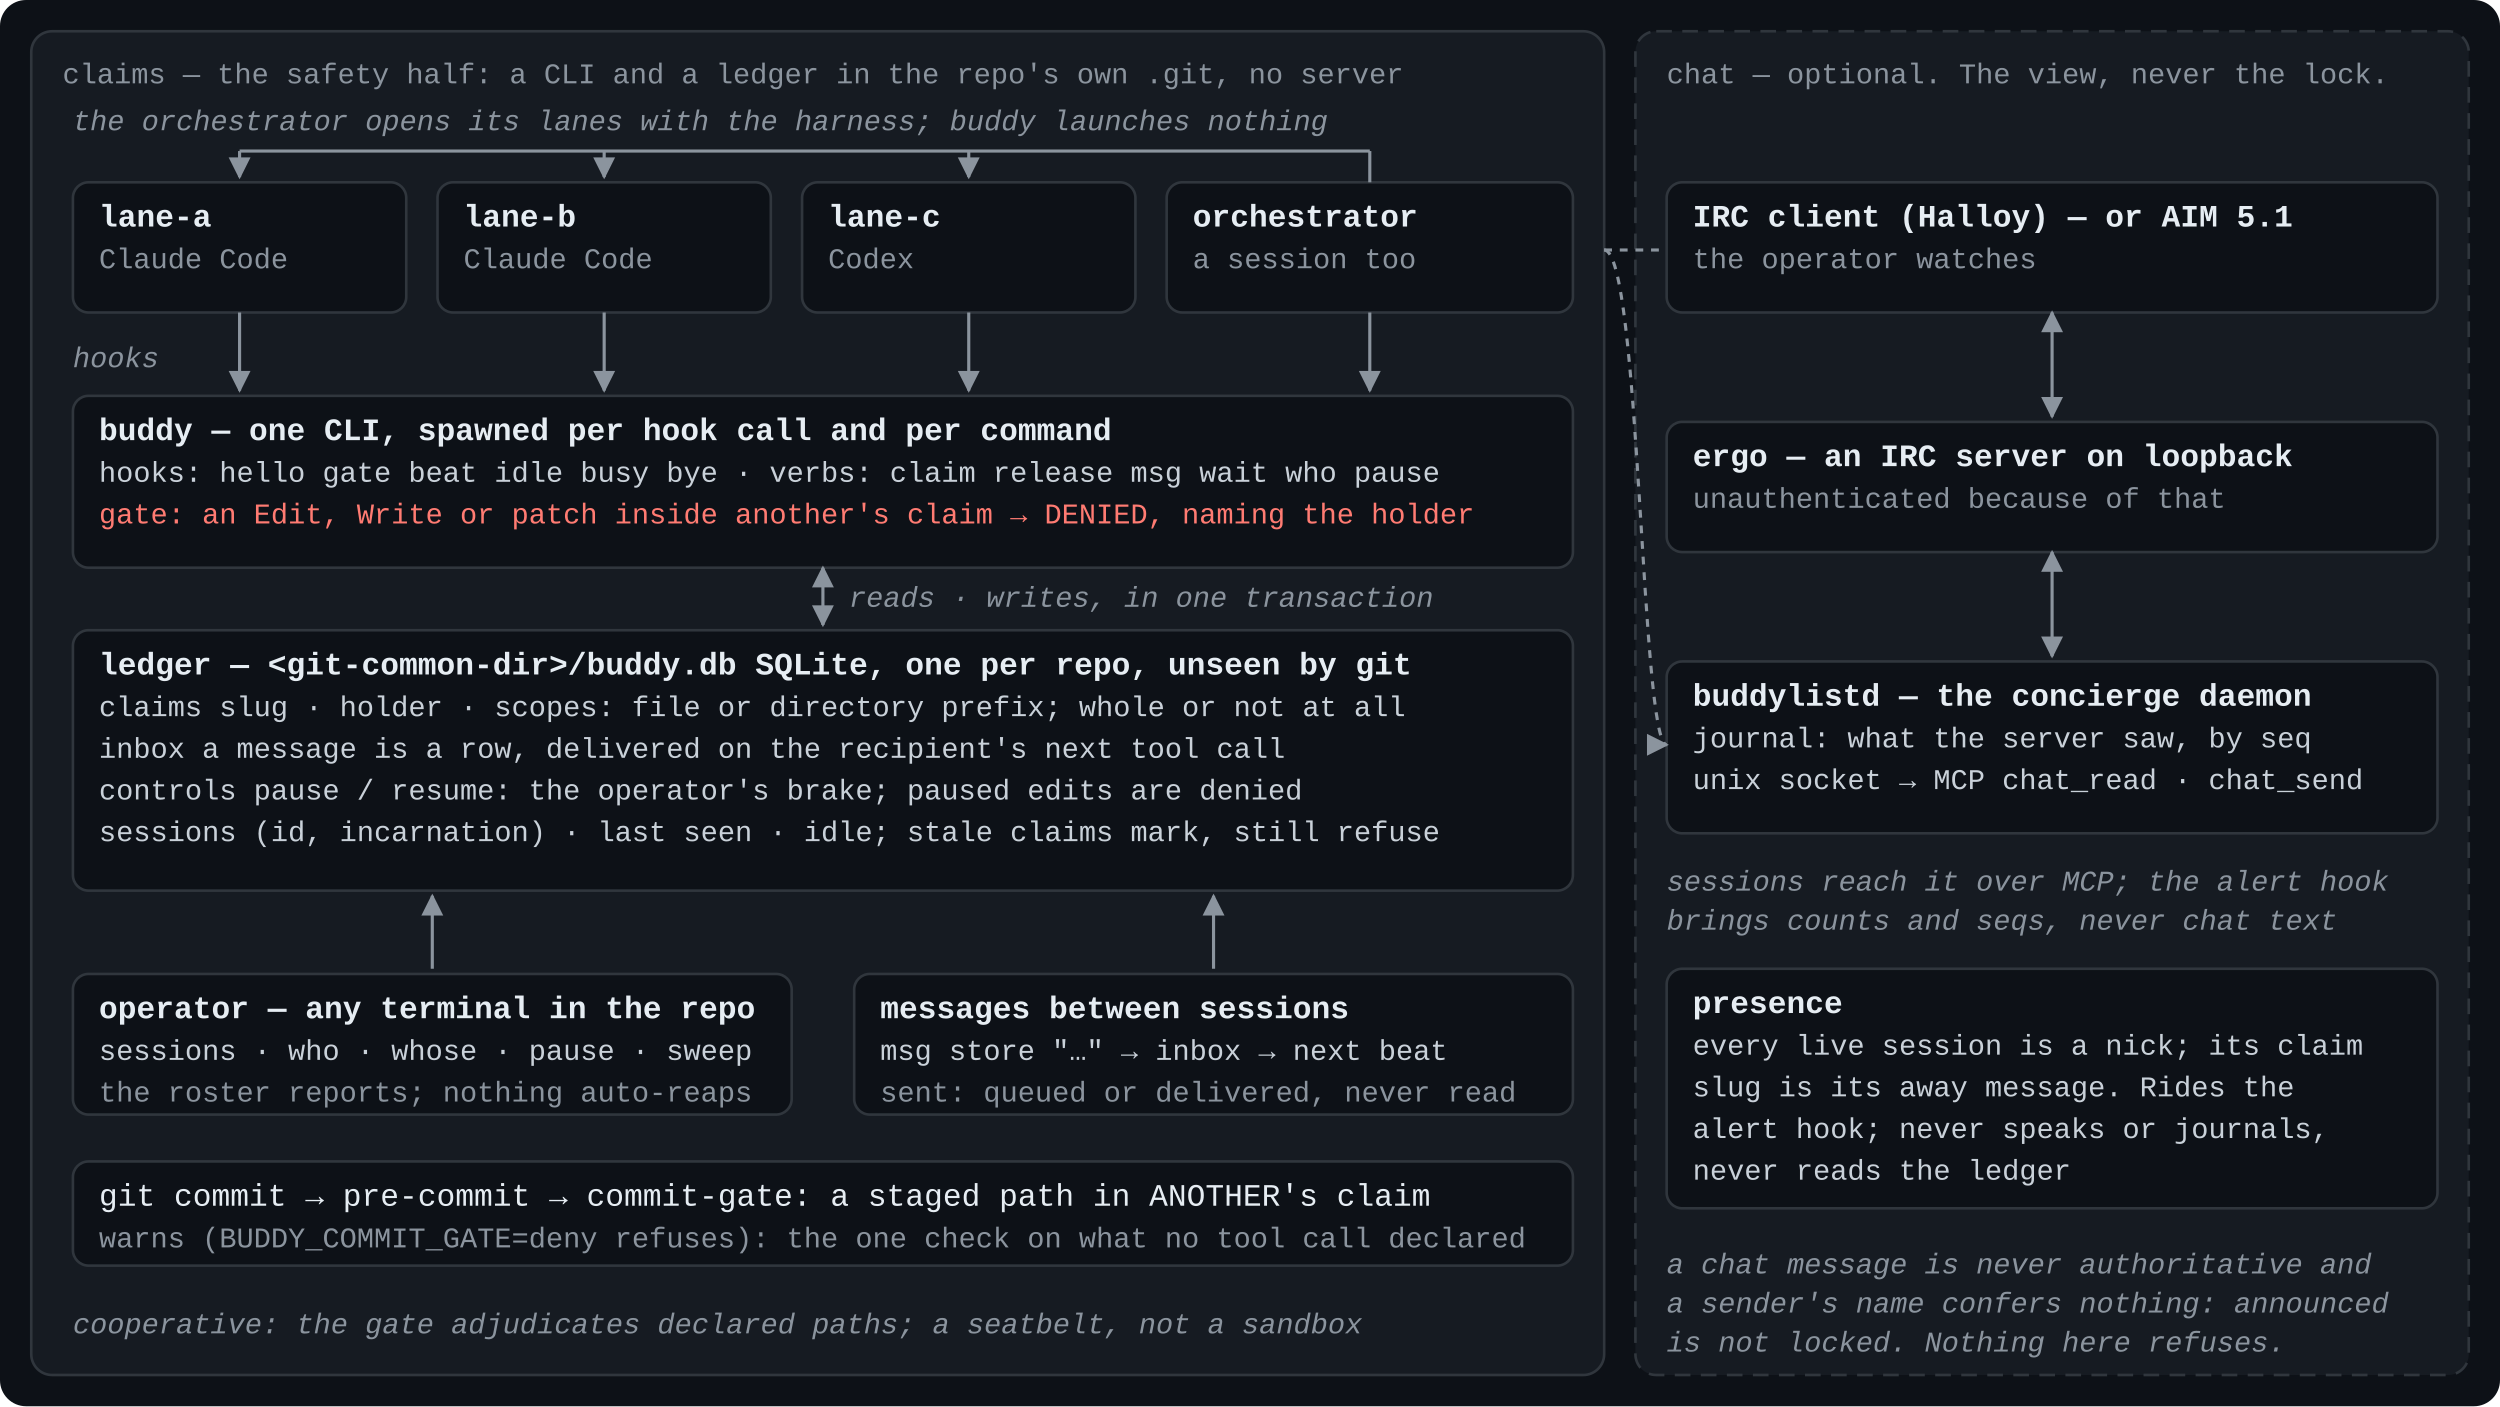
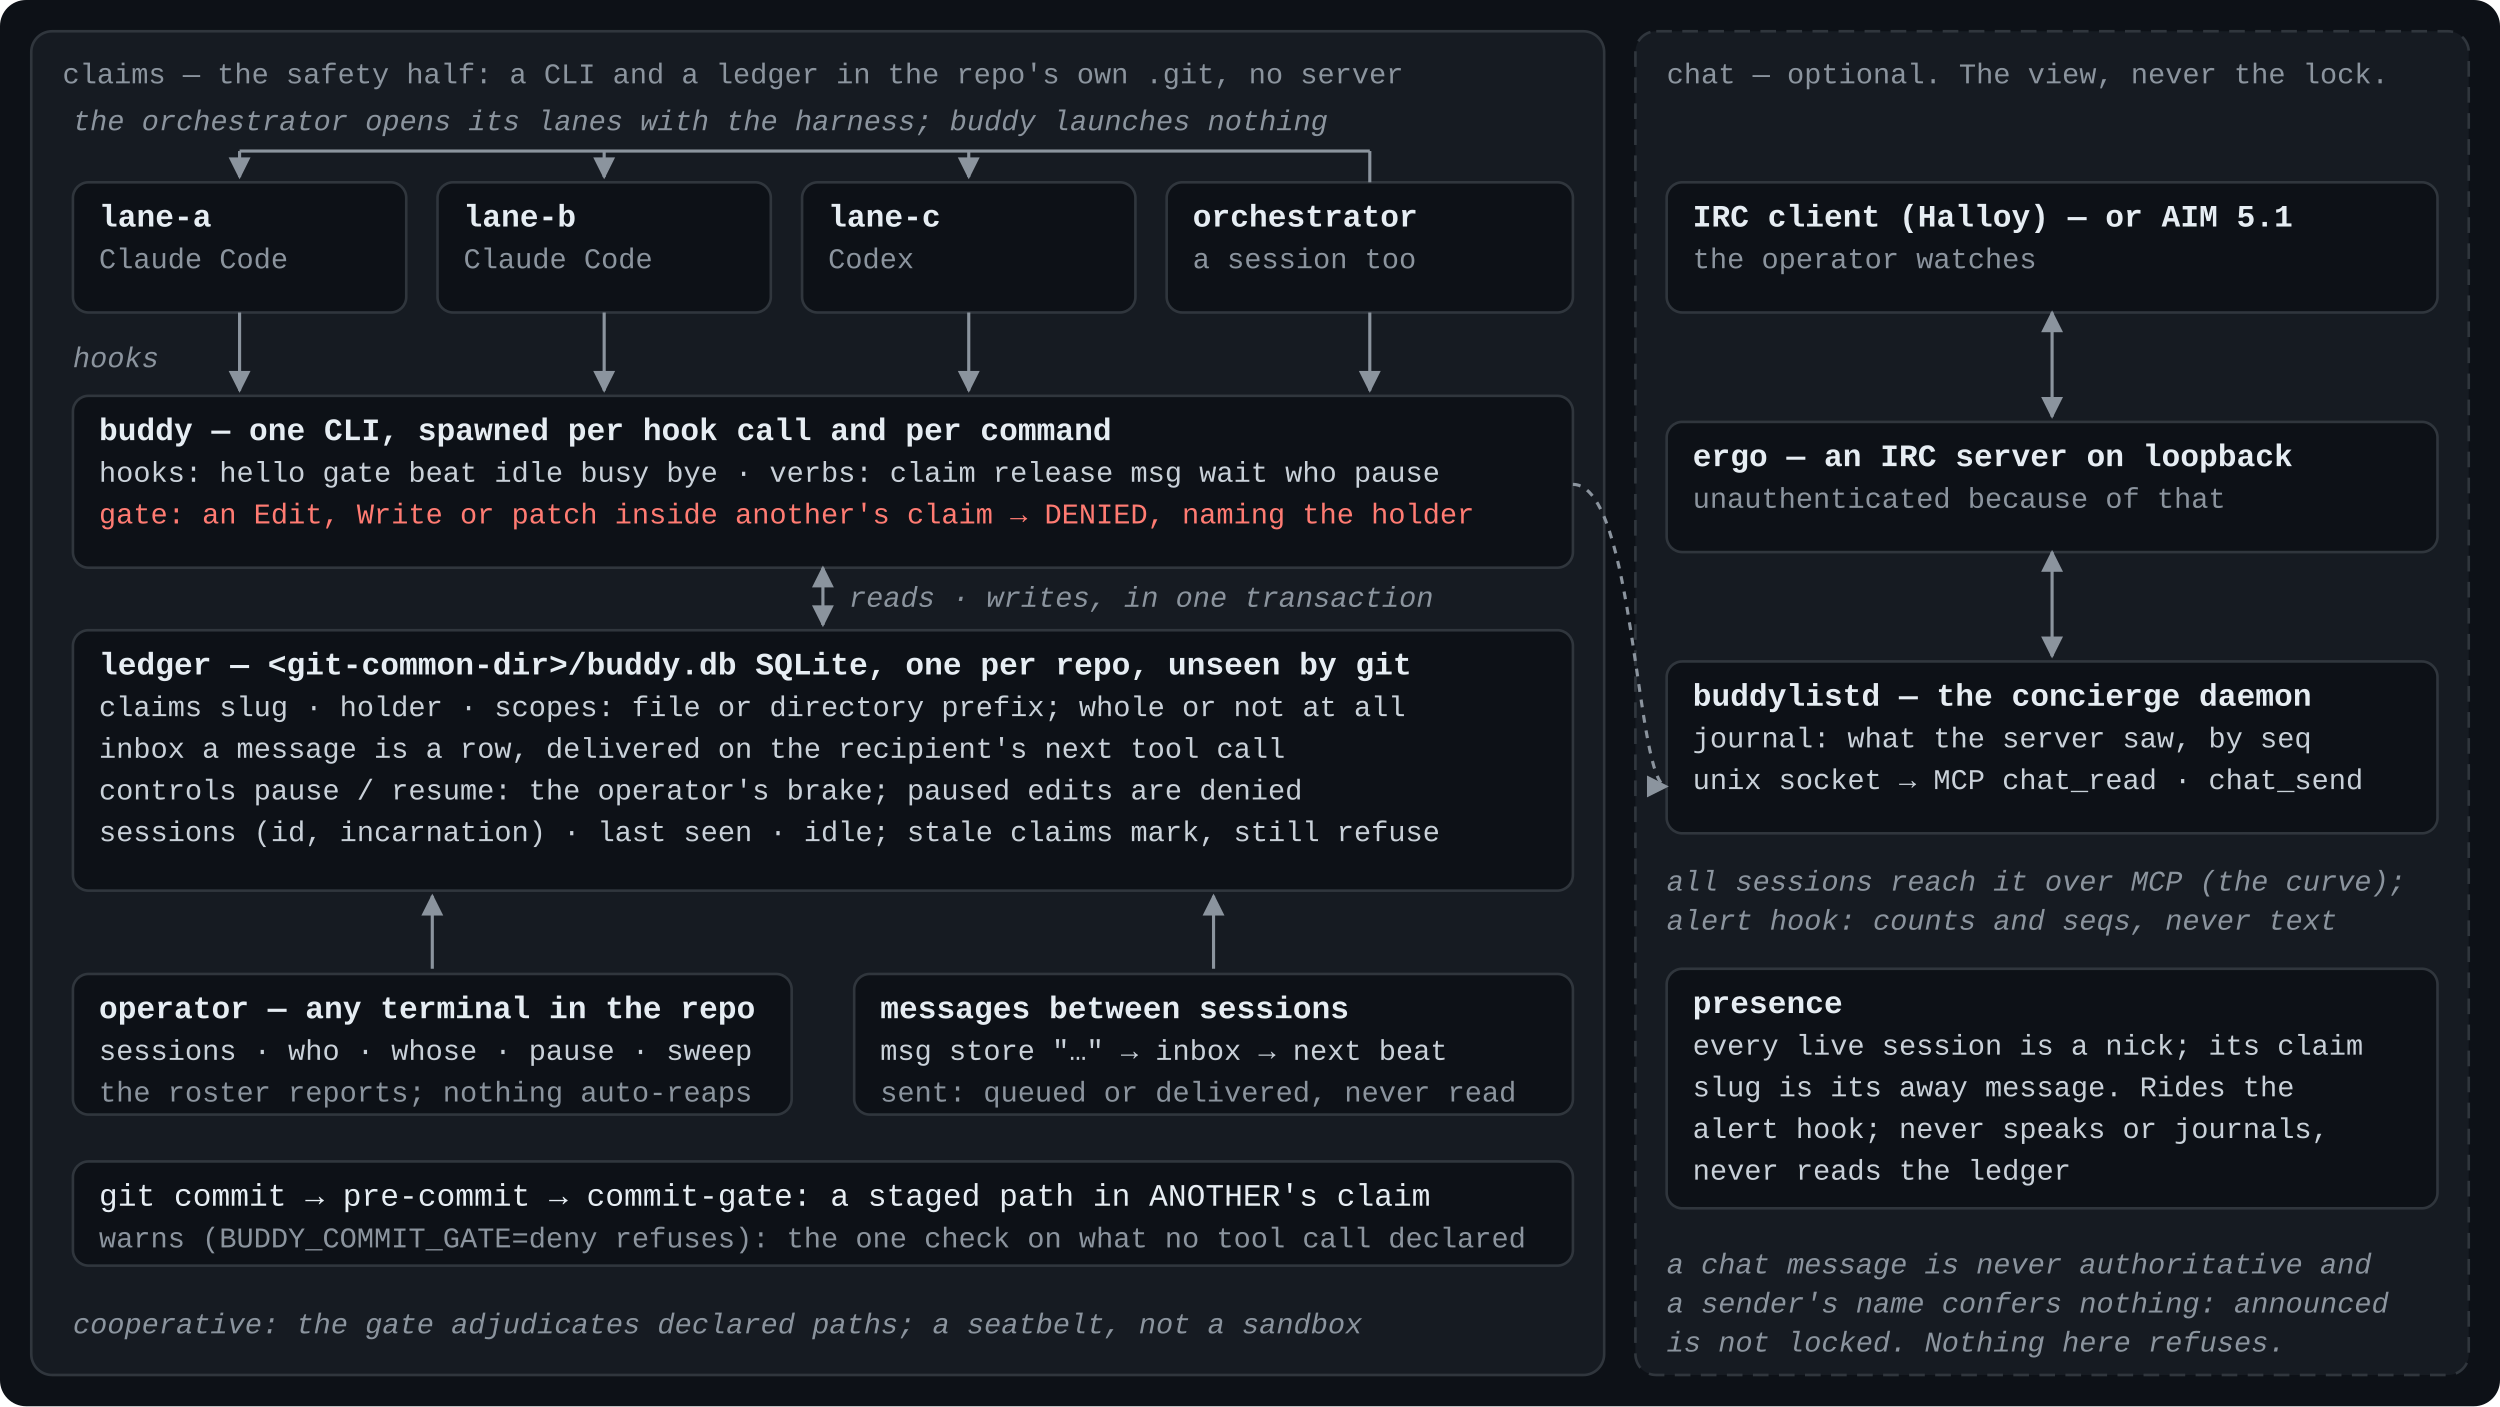
<svg xmlns="http://www.w3.org/2000/svg" viewBox="0 0 960 540" width="960" height="540" role="img" aria-labelledby="t d">
  <style>text { font-family: ui-monospace, SFMono-Regular, Menlo, Consolas, "Liberation Mono", "DejaVu Sans Mono", monospace; white-space: pre; }</style>
  <defs>
    <marker id="a" viewBox="0 0 10 10" refX="9" refY="5" markerWidth="7" markerHeight="7" orient="auto-start-reverse">
      <path d="M0,0 L10,5 L0,10 z" fill="#8b949e" />
    </marker>
  </defs>
  <rect width="960" height="540" rx="10" fill="#0d1117" />
  <rect x="12" y="12" width="604" height="516" rx="8" fill="#161b22" stroke="#30363d" />
  <text x="24" y="32" fill="#8b949e" font-size="11" text-anchor="start">claims — the safety half: a CLI and a ledger in the repo's own .git, no server</text>
  <rect x="28" y="70" width="128" height="50" rx="6" fill="#0d1117" stroke="#30363d" />
  <text x="38" y="87" fill="#e6edf3" font-size="12" text-anchor="start" font-weight="bold">lane-a</text>
  <text x="38" y="103" fill="#8b949e" font-size="11" text-anchor="start">Claude Code</text>
  <rect x="168" y="70" width="128" height="50" rx="6" fill="#0d1117" stroke="#30363d" />
  <text x="178" y="87" fill="#e6edf3" font-size="12" text-anchor="start" font-weight="bold">lane-b</text>
  <text x="178" y="103" fill="#8b949e" font-size="11" text-anchor="start">Claude Code</text>
  <rect x="308" y="70" width="128" height="50" rx="6" fill="#0d1117" stroke="#30363d" />
  <text x="318" y="87" fill="#e6edf3" font-size="12" text-anchor="start" font-weight="bold">lane-c</text>
  <text x="318" y="103" fill="#8b949e" font-size="11" text-anchor="start">Codex</text>
  <rect x="448" y="70" width="156" height="50" rx="6" fill="#0d1117" stroke="#30363d" />
  <text x="458" y="87" fill="#e6edf3" font-size="12" text-anchor="start" font-weight="bold">orchestrator</text>
  <text x="458" y="103" fill="#8b949e" font-size="11" text-anchor="start">a session too</text>
  <line x1="526" y1="70" x2="526" y2="58" stroke="#8b949e" stroke-width="1.2" />
  <line x1="526" y1="58" x2="92" y2="58" stroke="#8b949e" stroke-width="1.2" />
  <line x1="92" y1="58" x2="92" y2="68" stroke="#8b949e" stroke-width="1.2" marker-end="url(#a)" />
  <line x1="232" y1="58" x2="232" y2="68" stroke="#8b949e" stroke-width="1.2" marker-end="url(#a)" />
  <line x1="372" y1="58" x2="372" y2="68" stroke="#8b949e" stroke-width="1.2" marker-end="url(#a)" />
  <text x="28" y="50" fill="#8b949e" font-size="11" text-anchor="start" font-style="italic">the orchestrator opens its lanes with the harness; buddy launches nothing</text>
  <line x1="92" y1="120" x2="92" y2="150" stroke="#8b949e" stroke-width="1.2" marker-end="url(#a)" />
  <line x1="232" y1="120" x2="232" y2="150" stroke="#8b949e" stroke-width="1.2" marker-end="url(#a)" />
  <line x1="372" y1="120" x2="372" y2="150" stroke="#8b949e" stroke-width="1.2" marker-end="url(#a)" />
  <line x1="526" y1="120" x2="526" y2="150" stroke="#8b949e" stroke-width="1.2" marker-end="url(#a)" />
  <text x="28" y="141" fill="#8b949e" font-size="11" text-anchor="start" font-style="italic">hooks</text>
  <rect x="28" y="152" width="576" height="66" rx="6" fill="#0d1117" stroke="#30363d" />
  <text x="38" y="169" fill="#e6edf3" font-size="12" text-anchor="start" font-weight="bold">buddy — one CLI, spawned per hook call and per command</text>
  <text x="38" y="185" fill="#c9d1d9" font-size="11" text-anchor="start">hooks: hello gate beat idle busy bye · verbs: claim release msg wait who pause</text>
  <text x="38" y="201" fill="#ff7b72" font-size="11" text-anchor="start">gate: an Edit, Write or patch inside another's claim → DENIED, naming the holder</text>
  <line x1="316" y1="218" x2="316" y2="240" stroke="#8b949e" stroke-width="1.2" marker-end="url(#a)" marker-start="url(#a)" />
  <text x="326" y="233" fill="#8b949e" font-size="11" text-anchor="start" font-style="italic">reads · writes, in one transaction</text>
  <rect x="28" y="242" width="576" height="100" rx="6" fill="#0d1117" stroke="#30363d" />
  <text x="38" y="259" fill="#e6edf3" font-size="12" text-anchor="start" font-weight="bold">ledger — &lt;git-common-dir&gt;/buddy.db   SQLite, one per repo, unseen by git</text>
  <text x="38" y="275" fill="#c9d1d9" font-size="11" text-anchor="start">claims     slug · holder · scopes: file or directory prefix; whole or not at all</text>
  <text x="38" y="291" fill="#c9d1d9" font-size="11" text-anchor="start">inbox      a message is a row, delivered on the recipient's next tool call</text>
  <text x="38" y="307" fill="#c9d1d9" font-size="11" text-anchor="start">controls   pause / resume: the operator's brake; paused edits are denied</text>
  <text x="38" y="323" fill="#c9d1d9" font-size="11" text-anchor="start">sessions   (id, incarnation) · last seen · idle; stale claims mark, still refuse</text>
  <line x1="166" y1="372" x2="166" y2="344" stroke="#8b949e" stroke-width="1.2" marker-end="url(#a)" />
  <line x1="466" y1="372" x2="466" y2="344" stroke="#8b949e" stroke-width="1.2" marker-end="url(#a)" />
  <rect x="28" y="374" width="276" height="54" rx="6" fill="#0d1117" stroke="#30363d" />
  <text x="38" y="391" fill="#e6edf3" font-size="12" text-anchor="start" font-weight="bold">operator — any terminal in the repo</text>
  <text x="38" y="407" fill="#c9d1d9" font-size="11" text-anchor="start">sessions · who · whose · pause · sweep</text>
  <text x="38" y="423" fill="#8b949e" font-size="11" text-anchor="start">the roster reports; nothing auto-reaps</text>
  <rect x="328" y="374" width="276" height="54" rx="6" fill="#0d1117" stroke="#30363d" />
  <text x="338" y="391" fill="#e6edf3" font-size="12" text-anchor="start" font-weight="bold">messages between sessions</text>
  <text x="338" y="407" fill="#c9d1d9" font-size="11" text-anchor="start">msg store "…" → inbox → next beat</text>
  <text x="338" y="423" fill="#8b949e" font-size="11" text-anchor="start">sent: queued or delivered, never read</text>
  <rect x="28" y="446" width="576" height="40" rx="6" fill="#0d1117" stroke="#30363d" />
  <text x="38" y="463" fill="#e6edf3" font-size="12" text-anchor="start">git commit → pre-commit → commit-gate: a staged path in ANOTHER's claim</text>
  <text x="38" y="479" fill="#8b949e" font-size="11" text-anchor="start">warns (BUDDY_COMMIT_GATE=deny refuses): the one check on what no tool call declared</text>
  <text x="28" y="512" fill="#8b949e" font-size="11" text-anchor="start" font-style="italic">cooperative: the gate adjudicates declared paths; a seatbelt, not a sandbox</text>
  <rect x="628" y="12" width="320" height="516" rx="8" fill="#161b22" stroke="#30363d" stroke-dasharray="6,4" />
  <text x="640" y="32" fill="#8b949e" font-size="11" text-anchor="start">chat — optional. The view, never the lock.</text>
  <rect x="640" y="70" width="296" height="50" rx="6" fill="#0d1117" stroke="#30363d" />
  <text x="650" y="87" fill="#e6edf3" font-size="12" text-anchor="start" font-weight="bold">IRC client (Halloy) — or AIM 5.1</text>
  <text x="650" y="103" fill="#8b949e" font-size="11" text-anchor="start">the operator watches</text>
  <line x1="788" y1="120" x2="788" y2="160" stroke="#8b949e" stroke-width="1.2" marker-end="url(#a)" marker-start="url(#a)" />
  <rect x="640" y="162" width="296" height="50" rx="6" fill="#0d1117" stroke="#30363d" />
  <text x="650" y="179" fill="#e6edf3" font-size="12" text-anchor="start" font-weight="bold">ergo — an IRC server on loopback</text>
  <text x="650" y="195" fill="#8b949e" font-size="11" text-anchor="start">unauthenticated because of that</text>
  <line x1="788" y1="212" x2="788" y2="252" stroke="#8b949e" stroke-width="1.2" marker-end="url(#a)" marker-start="url(#a)" />
  <rect x="640" y="254" width="296" height="66" rx="6" fill="#0d1117" stroke="#30363d" />
  <text x="650" y="271" fill="#e6edf3" font-size="12" text-anchor="start" font-weight="bold">buddylistd — the concierge daemon</text>
  <text x="650" y="287" fill="#c9d1d9" font-size="11" text-anchor="start">journal: what the server saw, by seq</text>
  <text x="650" y="303" fill="#c9d1d9" font-size="11" text-anchor="start">unix socket → MCP chat_read · chat_send</text>
-   <line x1="616" y1="96" x2="640" y2="96" stroke="#8b949e" stroke-width="1.2" stroke-dasharray="3,3" />
-   <path d="M616,96 C 630,96 630,286 640,286" fill="none" stroke="#8b949e" stroke-width="1.2" stroke-dasharray="3,3" marker-end="url(#a)" />
-   <text x="640" y="342" fill="#8b949e" font-size="11" text-anchor="start" font-style="italic">sessions reach it over MCP; the alert hook</text>
-   <text x="640" y="357" fill="#8b949e" font-size="11" text-anchor="start" font-style="italic">brings counts and seqs, never chat text</text>
+   <path d="M604,186 C 628,186 628,302 640,302" fill="none" stroke="#8b949e" stroke-width="1.2" stroke-dasharray="3,3" marker-end="url(#a)" />
+   <text x="640" y="342" fill="#8b949e" font-size="11" text-anchor="start" font-style="italic">all sessions reach it over MCP (the curve);</text>
+   <text x="640" y="357" fill="#8b949e" font-size="11" text-anchor="start" font-style="italic">alert hook: counts and seqs, never text</text>
  <rect x="640" y="372" width="296" height="92" rx="6" fill="#0d1117" stroke="#30363d" />
  <text x="650" y="389" fill="#e6edf3" font-size="12" text-anchor="start" font-weight="bold">presence</text>
  <text x="650" y="405" fill="#c9d1d9" font-size="11" text-anchor="start">every live session is a nick; its claim</text>
  <text x="650" y="421" fill="#c9d1d9" font-size="11" text-anchor="start">slug is its away message. Rides the</text>
  <text x="650" y="437" fill="#c9d1d9" font-size="11" text-anchor="start">alert hook; never speaks or journals,</text>
  <text x="650" y="453" fill="#c9d1d9" font-size="11" text-anchor="start">never reads the ledger</text>
  <text x="640" y="489" fill="#8b949e" font-size="11" text-anchor="start" font-style="italic">a chat message is never authoritative and</text>
  <text x="640" y="504" fill="#8b949e" font-size="11" text-anchor="start" font-style="italic">a sender's name confers nothing: announced</text>
  <text x="640" y="519" fill="#8b949e" font-size="11" text-anchor="start" font-style="italic">is not locked. Nothing here refuses.</text>
</svg>
